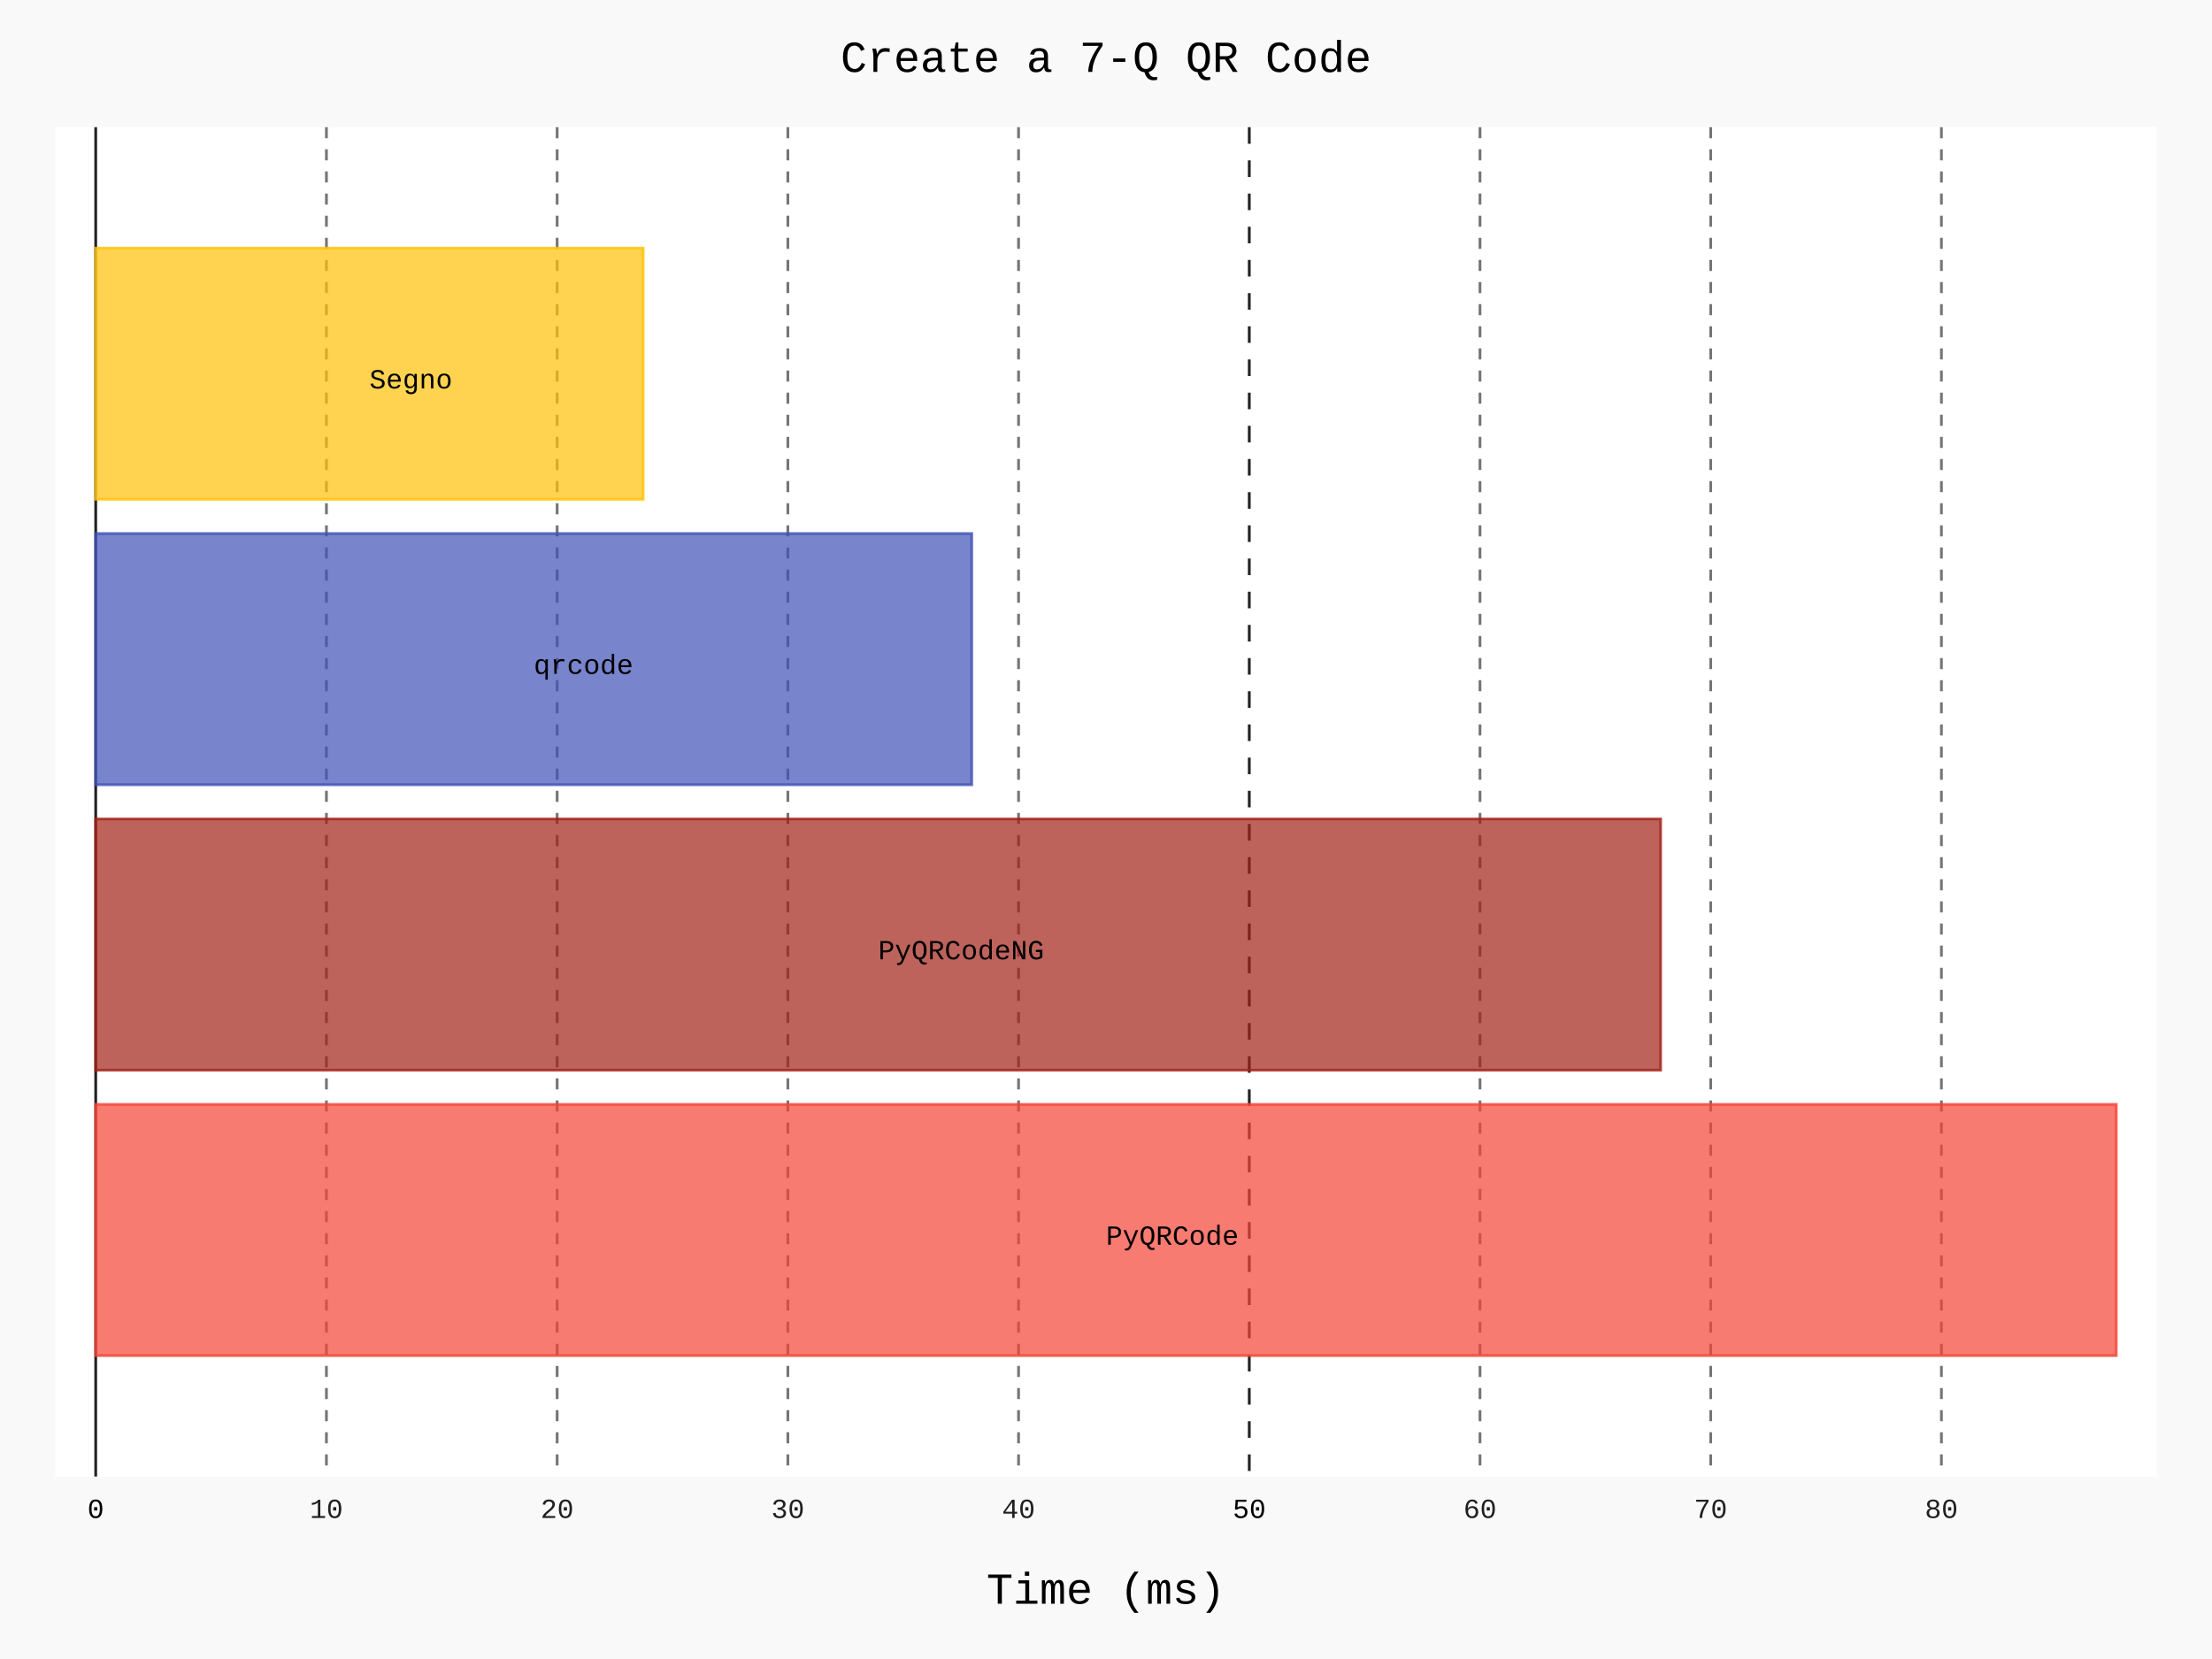
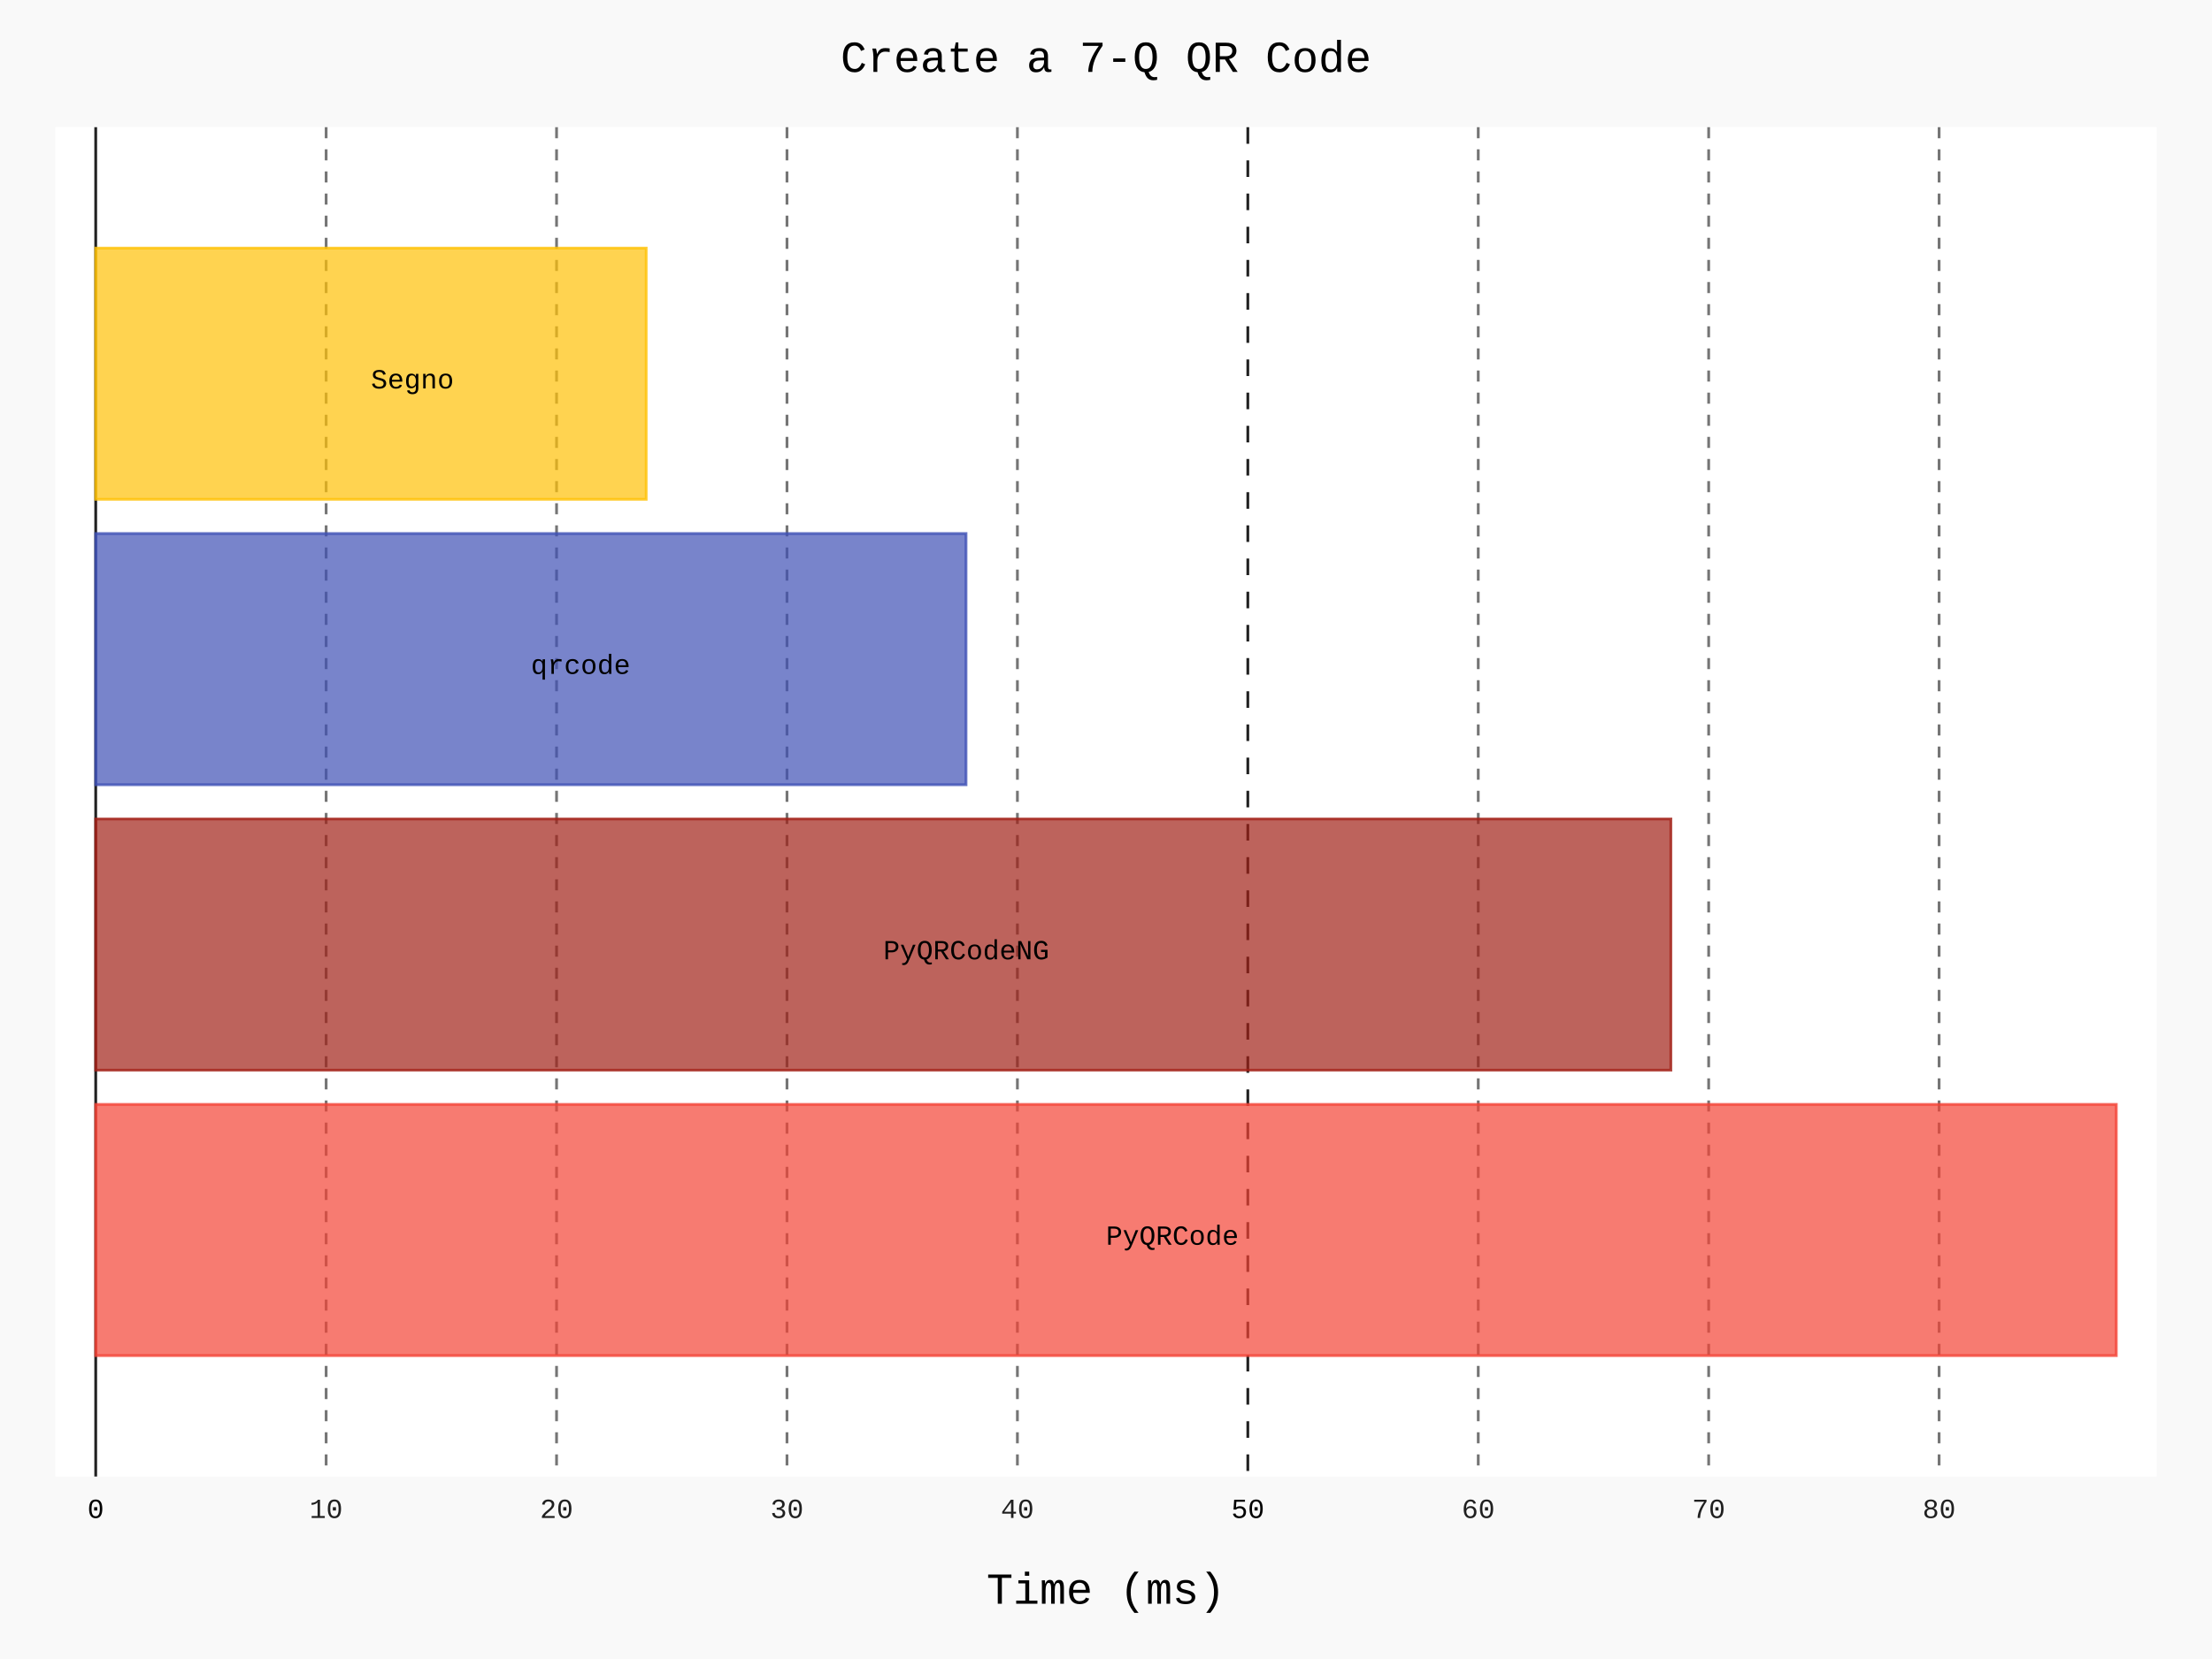
- <svg xmlns="http://www.w3.org/2000/svg" class="pygal-chart" id="chart-44a0ae43-de8e-40f5-9f2b-4185bb050438" viewBox="0 0 800 600">
+ <svg xmlns="http://www.w3.org/2000/svg" class="pygal-chart" id="chart-4d0319d5-d337-4847-8611-b5a504b3eafc" viewBox="0 0 800 600">
  <defs>
-     <style type="text/css">#chart-44a0ae43-de8e-40f5-9f2b-4185bb050438{-webkit-user-select:none;-webkit-font-smoothing:antialiased;font-family:Consolas,"Liberation Mono",Menlo,Courier,monospace}#chart-44a0ae43-de8e-40f5-9f2b-4185bb050438 .title{font-family:Consolas,"Liberation Mono",Menlo,Courier,monospace;font-size:16px}#chart-44a0ae43-de8e-40f5-9f2b-4185bb050438 .legends .legend text{font-family:Consolas,"Liberation Mono",Menlo,Courier,monospace;font-size:14px}#chart-44a0ae43-de8e-40f5-9f2b-4185bb050438 .axis text{font-family:Consolas,"Liberation Mono",Menlo,Courier,monospace;font-size:10px}#chart-44a0ae43-de8e-40f5-9f2b-4185bb050438 .axis text.major{font-family:Consolas,"Liberation Mono",Menlo,Courier,monospace;font-size:10px}#chart-44a0ae43-de8e-40f5-9f2b-4185bb050438 .text-overlay text.value{font-family:Consolas,"Liberation Mono",Menlo,Courier,monospace;font-size:16px}#chart-44a0ae43-de8e-40f5-9f2b-4185bb050438 .text-overlay text.label{font-family:Consolas,"Liberation Mono",Menlo,Courier,monospace;font-size:10px}#chart-44a0ae43-de8e-40f5-9f2b-4185bb050438 .tooltip{font-family:Consolas,"Liberation Mono",Menlo,Courier,monospace;font-size:14px}#chart-44a0ae43-de8e-40f5-9f2b-4185bb050438 text.no_data{font-family:Consolas,"Liberation Mono",Menlo,Courier,monospace;font-size:64px}
- #chart-44a0ae43-de8e-40f5-9f2b-4185bb050438{background-color:rgba(249,249,249,1)}#chart-44a0ae43-de8e-40f5-9f2b-4185bb050438 path,#chart-44a0ae43-de8e-40f5-9f2b-4185bb050438 line,#chart-44a0ae43-de8e-40f5-9f2b-4185bb050438 rect,#chart-44a0ae43-de8e-40f5-9f2b-4185bb050438 circle{-webkit-transition:150ms;-moz-transition:150ms;transition:150ms}#chart-44a0ae43-de8e-40f5-9f2b-4185bb050438 .graph &gt; .background{fill:rgba(249,249,249,1)}#chart-44a0ae43-de8e-40f5-9f2b-4185bb050438 .plot &gt; .background{fill:rgba(255,255,255,1)}#chart-44a0ae43-de8e-40f5-9f2b-4185bb050438 .graph{fill:rgba(0,0,0,.87)}#chart-44a0ae43-de8e-40f5-9f2b-4185bb050438 text.no_data{fill:rgba(0,0,0,1)}#chart-44a0ae43-de8e-40f5-9f2b-4185bb050438 .title{fill:rgba(0,0,0,1)}#chart-44a0ae43-de8e-40f5-9f2b-4185bb050438 .legends .legend text{fill:rgba(0,0,0,.87)}#chart-44a0ae43-de8e-40f5-9f2b-4185bb050438 .legends .legend:hover text{fill:rgba(0,0,0,1)}#chart-44a0ae43-de8e-40f5-9f2b-4185bb050438 .axis .line{stroke:rgba(0,0,0,1)}#chart-44a0ae43-de8e-40f5-9f2b-4185bb050438 .axis .guide.line{stroke:rgba(0,0,0,.54)}#chart-44a0ae43-de8e-40f5-9f2b-4185bb050438 .axis .major.line{stroke:rgba(0,0,0,.87)}#chart-44a0ae43-de8e-40f5-9f2b-4185bb050438 .axis text.major{fill:rgba(0,0,0,1)}#chart-44a0ae43-de8e-40f5-9f2b-4185bb050438 .axis.y .guides:hover .guide.line,#chart-44a0ae43-de8e-40f5-9f2b-4185bb050438 .line-graph .axis.x .guides:hover .guide.line,#chart-44a0ae43-de8e-40f5-9f2b-4185bb050438 .stackedline-graph .axis.x .guides:hover .guide.line,#chart-44a0ae43-de8e-40f5-9f2b-4185bb050438 .xy-graph .axis.x .guides:hover .guide.line{stroke:rgba(0,0,0,1)}#chart-44a0ae43-de8e-40f5-9f2b-4185bb050438 .axis .guides:hover text{fill:rgba(0,0,0,1)}#chart-44a0ae43-de8e-40f5-9f2b-4185bb050438 .reactive{fill-opacity:.7;stroke-opacity:.8}#chart-44a0ae43-de8e-40f5-9f2b-4185bb050438 .ci{stroke:rgba(0,0,0,.87)}#chart-44a0ae43-de8e-40f5-9f2b-4185bb050438 .reactive.active,#chart-44a0ae43-de8e-40f5-9f2b-4185bb050438 .active .reactive{fill-opacity:.8;stroke-opacity:.9;stroke-width:4}#chart-44a0ae43-de8e-40f5-9f2b-4185bb050438 .ci .reactive.active{stroke-width:1.5}#chart-44a0ae43-de8e-40f5-9f2b-4185bb050438 .series text{fill:rgba(0,0,0,1)}#chart-44a0ae43-de8e-40f5-9f2b-4185bb050438 .tooltip rect{fill:rgba(255,255,255,1);stroke:rgba(0,0,0,1);-webkit-transition:opacity 150ms;-moz-transition:opacity 150ms;transition:opacity 150ms}#chart-44a0ae43-de8e-40f5-9f2b-4185bb050438 .tooltip .label{fill:rgba(0,0,0,.87)}#chart-44a0ae43-de8e-40f5-9f2b-4185bb050438 .tooltip .label{fill:rgba(0,0,0,.87)}#chart-44a0ae43-de8e-40f5-9f2b-4185bb050438 .tooltip .legend{font-size:.8em;fill:rgba(0,0,0,.54)}#chart-44a0ae43-de8e-40f5-9f2b-4185bb050438 .tooltip .x_label{font-size:.6em;fill:rgba(0,0,0,1)}#chart-44a0ae43-de8e-40f5-9f2b-4185bb050438 .tooltip .xlink{font-size:.5em;text-decoration:underline}#chart-44a0ae43-de8e-40f5-9f2b-4185bb050438 .tooltip .value{font-size:1.5em}#chart-44a0ae43-de8e-40f5-9f2b-4185bb050438 .bound{font-size:.5em}#chart-44a0ae43-de8e-40f5-9f2b-4185bb050438 .max-value{font-size:.75em;fill:rgba(0,0,0,.54)}#chart-44a0ae43-de8e-40f5-9f2b-4185bb050438 .map-element{fill:rgba(255,255,255,1);stroke:rgba(0,0,0,.54) !important}#chart-44a0ae43-de8e-40f5-9f2b-4185bb050438 .map-element .reactive{fill-opacity:inherit;stroke-opacity:inherit}#chart-44a0ae43-de8e-40f5-9f2b-4185bb050438 .color-0,#chart-44a0ae43-de8e-40f5-9f2b-4185bb050438 .color-0 a:visited{stroke:#F44336;fill:#F44336}#chart-44a0ae43-de8e-40f5-9f2b-4185bb050438 .color-1,#chart-44a0ae43-de8e-40f5-9f2b-4185bb050438 .color-1 a:visited{stroke:#3F51B5;fill:#3F51B5}#chart-44a0ae43-de8e-40f5-9f2b-4185bb050438 .color-2,#chart-44a0ae43-de8e-40f5-9f2b-4185bb050438 .color-2 a:visited{stroke:#009688;fill:#009688}#chart-44a0ae43-de8e-40f5-9f2b-4185bb050438 .color-3,#chart-44a0ae43-de8e-40f5-9f2b-4185bb050438 .color-3 a:visited{stroke:#FFC107;fill:#FFC107}#chart-44a0ae43-de8e-40f5-9f2b-4185bb050438 .text-overlay .color-0 text{fill:black}#chart-44a0ae43-de8e-40f5-9f2b-4185bb050438 .text-overlay .color-1 text{fill:black}#chart-44a0ae43-de8e-40f5-9f2b-4185bb050438 .text-overlay .color-2 text{fill:black}#chart-44a0ae43-de8e-40f5-9f2b-4185bb050438 .text-overlay .color-3 text{fill:black}
- #chart-44a0ae43-de8e-40f5-9f2b-4185bb050438 text.no_data{text-anchor:middle}#chart-44a0ae43-de8e-40f5-9f2b-4185bb050438 .guide.line{fill:none}#chart-44a0ae43-de8e-40f5-9f2b-4185bb050438 .centered{text-anchor:middle}#chart-44a0ae43-de8e-40f5-9f2b-4185bb050438 .title{text-anchor:middle}#chart-44a0ae43-de8e-40f5-9f2b-4185bb050438 .legends .legend text{fill-opacity:1}#chart-44a0ae43-de8e-40f5-9f2b-4185bb050438 .axis.x text{text-anchor:middle}#chart-44a0ae43-de8e-40f5-9f2b-4185bb050438 .axis.x:not(.web) text[transform]{text-anchor:start}#chart-44a0ae43-de8e-40f5-9f2b-4185bb050438 .axis.x:not(.web) text[transform].backwards{text-anchor:end}#chart-44a0ae43-de8e-40f5-9f2b-4185bb050438 .axis.y text{text-anchor:end}#chart-44a0ae43-de8e-40f5-9f2b-4185bb050438 .axis.y text[transform].backwards{text-anchor:start}#chart-44a0ae43-de8e-40f5-9f2b-4185bb050438 .axis.y2 text{text-anchor:start}#chart-44a0ae43-de8e-40f5-9f2b-4185bb050438 .axis.y2 text[transform].backwards{text-anchor:end}#chart-44a0ae43-de8e-40f5-9f2b-4185bb050438 .axis .guide.line{stroke-dasharray:4,4}#chart-44a0ae43-de8e-40f5-9f2b-4185bb050438 .axis .major.guide.line{stroke-dasharray:6,6}#chart-44a0ae43-de8e-40f5-9f2b-4185bb050438 .horizontal .axis.y .guide.line,#chart-44a0ae43-de8e-40f5-9f2b-4185bb050438 .horizontal .axis.y2 .guide.line,#chart-44a0ae43-de8e-40f5-9f2b-4185bb050438 .vertical .axis.x .guide.line{opacity:0}#chart-44a0ae43-de8e-40f5-9f2b-4185bb050438 .horizontal .axis.always_show .guide.line,#chart-44a0ae43-de8e-40f5-9f2b-4185bb050438 .vertical .axis.always_show .guide.line{opacity:1 !important}#chart-44a0ae43-de8e-40f5-9f2b-4185bb050438 .axis.y .guides:hover .guide.line,#chart-44a0ae43-de8e-40f5-9f2b-4185bb050438 .axis.y2 .guides:hover .guide.line,#chart-44a0ae43-de8e-40f5-9f2b-4185bb050438 .axis.x .guides:hover .guide.line{opacity:1}#chart-44a0ae43-de8e-40f5-9f2b-4185bb050438 .axis .guides:hover text{opacity:1}#chart-44a0ae43-de8e-40f5-9f2b-4185bb050438 .nofill{fill:none}#chart-44a0ae43-de8e-40f5-9f2b-4185bb050438 .subtle-fill{fill-opacity:.2}#chart-44a0ae43-de8e-40f5-9f2b-4185bb050438 .dot{stroke-width:1px;fill-opacity:1}#chart-44a0ae43-de8e-40f5-9f2b-4185bb050438 .dot.active{stroke-width:5px}#chart-44a0ae43-de8e-40f5-9f2b-4185bb050438 .dot.negative{fill:transparent}#chart-44a0ae43-de8e-40f5-9f2b-4185bb050438 text,#chart-44a0ae43-de8e-40f5-9f2b-4185bb050438 tspan{stroke:none !important}#chart-44a0ae43-de8e-40f5-9f2b-4185bb050438 .series text.active{opacity:1}#chart-44a0ae43-de8e-40f5-9f2b-4185bb050438 .tooltip rect{fill-opacity:.95;stroke-width:.5}#chart-44a0ae43-de8e-40f5-9f2b-4185bb050438 .tooltip text{fill-opacity:1}#chart-44a0ae43-de8e-40f5-9f2b-4185bb050438 .showable{visibility:hidden}#chart-44a0ae43-de8e-40f5-9f2b-4185bb050438 .showable.shown{visibility:visible}#chart-44a0ae43-de8e-40f5-9f2b-4185bb050438 .gauge-background{fill:rgba(229,229,229,1);stroke:none}#chart-44a0ae43-de8e-40f5-9f2b-4185bb050438 .bg-lines{stroke:rgba(249,249,249,1);stroke-width:2px}</style>
+     <style type="text/css">#chart-4d0319d5-d337-4847-8611-b5a504b3eafc{-webkit-user-select:none;-webkit-font-smoothing:antialiased;font-family:Consolas,"Liberation Mono",Menlo,Courier,monospace}#chart-4d0319d5-d337-4847-8611-b5a504b3eafc .title{font-family:Consolas,"Liberation Mono",Menlo,Courier,monospace;font-size:16px}#chart-4d0319d5-d337-4847-8611-b5a504b3eafc .legends .legend text{font-family:Consolas,"Liberation Mono",Menlo,Courier,monospace;font-size:14px}#chart-4d0319d5-d337-4847-8611-b5a504b3eafc .axis text{font-family:Consolas,"Liberation Mono",Menlo,Courier,monospace;font-size:10px}#chart-4d0319d5-d337-4847-8611-b5a504b3eafc .axis text.major{font-family:Consolas,"Liberation Mono",Menlo,Courier,monospace;font-size:10px}#chart-4d0319d5-d337-4847-8611-b5a504b3eafc .text-overlay text.value{font-family:Consolas,"Liberation Mono",Menlo,Courier,monospace;font-size:16px}#chart-4d0319d5-d337-4847-8611-b5a504b3eafc .text-overlay text.label{font-family:Consolas,"Liberation Mono",Menlo,Courier,monospace;font-size:10px}#chart-4d0319d5-d337-4847-8611-b5a504b3eafc .tooltip{font-family:Consolas,"Liberation Mono",Menlo,Courier,monospace;font-size:14px}#chart-4d0319d5-d337-4847-8611-b5a504b3eafc text.no_data{font-family:Consolas,"Liberation Mono",Menlo,Courier,monospace;font-size:64px}
+ #chart-4d0319d5-d337-4847-8611-b5a504b3eafc{background-color:rgba(249,249,249,1)}#chart-4d0319d5-d337-4847-8611-b5a504b3eafc path,#chart-4d0319d5-d337-4847-8611-b5a504b3eafc line,#chart-4d0319d5-d337-4847-8611-b5a504b3eafc rect,#chart-4d0319d5-d337-4847-8611-b5a504b3eafc circle{-webkit-transition:150ms;-moz-transition:150ms;transition:150ms}#chart-4d0319d5-d337-4847-8611-b5a504b3eafc .graph &gt; .background{fill:rgba(249,249,249,1)}#chart-4d0319d5-d337-4847-8611-b5a504b3eafc .plot &gt; .background{fill:rgba(255,255,255,1)}#chart-4d0319d5-d337-4847-8611-b5a504b3eafc .graph{fill:rgba(0,0,0,.87)}#chart-4d0319d5-d337-4847-8611-b5a504b3eafc text.no_data{fill:rgba(0,0,0,1)}#chart-4d0319d5-d337-4847-8611-b5a504b3eafc .title{fill:rgba(0,0,0,1)}#chart-4d0319d5-d337-4847-8611-b5a504b3eafc .legends .legend text{fill:rgba(0,0,0,.87)}#chart-4d0319d5-d337-4847-8611-b5a504b3eafc .legends .legend:hover text{fill:rgba(0,0,0,1)}#chart-4d0319d5-d337-4847-8611-b5a504b3eafc .axis .line{stroke:rgba(0,0,0,1)}#chart-4d0319d5-d337-4847-8611-b5a504b3eafc .axis .guide.line{stroke:rgba(0,0,0,.54)}#chart-4d0319d5-d337-4847-8611-b5a504b3eafc .axis .major.line{stroke:rgba(0,0,0,.87)}#chart-4d0319d5-d337-4847-8611-b5a504b3eafc .axis text.major{fill:rgba(0,0,0,1)}#chart-4d0319d5-d337-4847-8611-b5a504b3eafc .axis.y .guides:hover .guide.line,#chart-4d0319d5-d337-4847-8611-b5a504b3eafc .line-graph .axis.x .guides:hover .guide.line,#chart-4d0319d5-d337-4847-8611-b5a504b3eafc .stackedline-graph .axis.x .guides:hover .guide.line,#chart-4d0319d5-d337-4847-8611-b5a504b3eafc .xy-graph .axis.x .guides:hover .guide.line{stroke:rgba(0,0,0,1)}#chart-4d0319d5-d337-4847-8611-b5a504b3eafc .axis .guides:hover text{fill:rgba(0,0,0,1)}#chart-4d0319d5-d337-4847-8611-b5a504b3eafc .reactive{fill-opacity:.7;stroke-opacity:.8}#chart-4d0319d5-d337-4847-8611-b5a504b3eafc .ci{stroke:rgba(0,0,0,.87)}#chart-4d0319d5-d337-4847-8611-b5a504b3eafc .reactive.active,#chart-4d0319d5-d337-4847-8611-b5a504b3eafc .active .reactive{fill-opacity:.8;stroke-opacity:.9;stroke-width:4}#chart-4d0319d5-d337-4847-8611-b5a504b3eafc .ci .reactive.active{stroke-width:1.5}#chart-4d0319d5-d337-4847-8611-b5a504b3eafc .series text{fill:rgba(0,0,0,1)}#chart-4d0319d5-d337-4847-8611-b5a504b3eafc .tooltip rect{fill:rgba(255,255,255,1);stroke:rgba(0,0,0,1);-webkit-transition:opacity 150ms;-moz-transition:opacity 150ms;transition:opacity 150ms}#chart-4d0319d5-d337-4847-8611-b5a504b3eafc .tooltip .label{fill:rgba(0,0,0,.87)}#chart-4d0319d5-d337-4847-8611-b5a504b3eafc .tooltip .label{fill:rgba(0,0,0,.87)}#chart-4d0319d5-d337-4847-8611-b5a504b3eafc .tooltip .legend{font-size:.8em;fill:rgba(0,0,0,.54)}#chart-4d0319d5-d337-4847-8611-b5a504b3eafc .tooltip .x_label{font-size:.6em;fill:rgba(0,0,0,1)}#chart-4d0319d5-d337-4847-8611-b5a504b3eafc .tooltip .xlink{font-size:.5em;text-decoration:underline}#chart-4d0319d5-d337-4847-8611-b5a504b3eafc .tooltip .value{font-size:1.5em}#chart-4d0319d5-d337-4847-8611-b5a504b3eafc .bound{font-size:.5em}#chart-4d0319d5-d337-4847-8611-b5a504b3eafc .max-value{font-size:.75em;fill:rgba(0,0,0,.54)}#chart-4d0319d5-d337-4847-8611-b5a504b3eafc .map-element{fill:rgba(255,255,255,1);stroke:rgba(0,0,0,.54) !important}#chart-4d0319d5-d337-4847-8611-b5a504b3eafc .map-element .reactive{fill-opacity:inherit;stroke-opacity:inherit}#chart-4d0319d5-d337-4847-8611-b5a504b3eafc .color-0,#chart-4d0319d5-d337-4847-8611-b5a504b3eafc .color-0 a:visited{stroke:#F44336;fill:#F44336}#chart-4d0319d5-d337-4847-8611-b5a504b3eafc .color-1,#chart-4d0319d5-d337-4847-8611-b5a504b3eafc .color-1 a:visited{stroke:#3F51B5;fill:#3F51B5}#chart-4d0319d5-d337-4847-8611-b5a504b3eafc .color-2,#chart-4d0319d5-d337-4847-8611-b5a504b3eafc .color-2 a:visited{stroke:#009688;fill:#009688}#chart-4d0319d5-d337-4847-8611-b5a504b3eafc .color-3,#chart-4d0319d5-d337-4847-8611-b5a504b3eafc .color-3 a:visited{stroke:#FFC107;fill:#FFC107}#chart-4d0319d5-d337-4847-8611-b5a504b3eafc .text-overlay .color-0 text{fill:black}#chart-4d0319d5-d337-4847-8611-b5a504b3eafc .text-overlay .color-1 text{fill:black}#chart-4d0319d5-d337-4847-8611-b5a504b3eafc .text-overlay .color-2 text{fill:black}#chart-4d0319d5-d337-4847-8611-b5a504b3eafc .text-overlay .color-3 text{fill:black}
+ #chart-4d0319d5-d337-4847-8611-b5a504b3eafc text.no_data{text-anchor:middle}#chart-4d0319d5-d337-4847-8611-b5a504b3eafc .guide.line{fill:none}#chart-4d0319d5-d337-4847-8611-b5a504b3eafc .centered{text-anchor:middle}#chart-4d0319d5-d337-4847-8611-b5a504b3eafc .title{text-anchor:middle}#chart-4d0319d5-d337-4847-8611-b5a504b3eafc .legends .legend text{fill-opacity:1}#chart-4d0319d5-d337-4847-8611-b5a504b3eafc .axis.x text{text-anchor:middle}#chart-4d0319d5-d337-4847-8611-b5a504b3eafc .axis.x:not(.web) text[transform]{text-anchor:start}#chart-4d0319d5-d337-4847-8611-b5a504b3eafc .axis.x:not(.web) text[transform].backwards{text-anchor:end}#chart-4d0319d5-d337-4847-8611-b5a504b3eafc .axis.y text{text-anchor:end}#chart-4d0319d5-d337-4847-8611-b5a504b3eafc .axis.y text[transform].backwards{text-anchor:start}#chart-4d0319d5-d337-4847-8611-b5a504b3eafc .axis.y2 text{text-anchor:start}#chart-4d0319d5-d337-4847-8611-b5a504b3eafc .axis.y2 text[transform].backwards{text-anchor:end}#chart-4d0319d5-d337-4847-8611-b5a504b3eafc .axis .guide.line{stroke-dasharray:4,4}#chart-4d0319d5-d337-4847-8611-b5a504b3eafc .axis .major.guide.line{stroke-dasharray:6,6}#chart-4d0319d5-d337-4847-8611-b5a504b3eafc .horizontal .axis.y .guide.line,#chart-4d0319d5-d337-4847-8611-b5a504b3eafc .horizontal .axis.y2 .guide.line,#chart-4d0319d5-d337-4847-8611-b5a504b3eafc .vertical .axis.x .guide.line{opacity:0}#chart-4d0319d5-d337-4847-8611-b5a504b3eafc .horizontal .axis.always_show .guide.line,#chart-4d0319d5-d337-4847-8611-b5a504b3eafc .vertical .axis.always_show .guide.line{opacity:1 !important}#chart-4d0319d5-d337-4847-8611-b5a504b3eafc .axis.y .guides:hover .guide.line,#chart-4d0319d5-d337-4847-8611-b5a504b3eafc .axis.y2 .guides:hover .guide.line,#chart-4d0319d5-d337-4847-8611-b5a504b3eafc .axis.x .guides:hover .guide.line{opacity:1}#chart-4d0319d5-d337-4847-8611-b5a504b3eafc .axis .guides:hover text{opacity:1}#chart-4d0319d5-d337-4847-8611-b5a504b3eafc .nofill{fill:none}#chart-4d0319d5-d337-4847-8611-b5a504b3eafc .subtle-fill{fill-opacity:.2}#chart-4d0319d5-d337-4847-8611-b5a504b3eafc .dot{stroke-width:1px;fill-opacity:1}#chart-4d0319d5-d337-4847-8611-b5a504b3eafc .dot.active{stroke-width:5px}#chart-4d0319d5-d337-4847-8611-b5a504b3eafc .dot.negative{fill:transparent}#chart-4d0319d5-d337-4847-8611-b5a504b3eafc text,#chart-4d0319d5-d337-4847-8611-b5a504b3eafc tspan{stroke:none !important}#chart-4d0319d5-d337-4847-8611-b5a504b3eafc .series text.active{opacity:1}#chart-4d0319d5-d337-4847-8611-b5a504b3eafc .tooltip rect{fill-opacity:.95;stroke-width:.5}#chart-4d0319d5-d337-4847-8611-b5a504b3eafc .tooltip text{fill-opacity:1}#chart-4d0319d5-d337-4847-8611-b5a504b3eafc .showable{visibility:hidden}#chart-4d0319d5-d337-4847-8611-b5a504b3eafc .showable.shown{visibility:visible}#chart-4d0319d5-d337-4847-8611-b5a504b3eafc .gauge-background{fill:rgba(229,229,229,1);stroke:none}#chart-4d0319d5-d337-4847-8611-b5a504b3eafc .bg-lines{stroke:rgba(249,249,249,1);stroke-width:2px}</style>
  </defs>
  <g class="graph horizontalbar-graph horizontal">
    <rect class="background" height="600" width="800" x="0" y="0" />
    <g class="plot" transform="translate(20, 46)">
      <rect class="background" height="488" width="760" x="0" y="0" />
      <g class="axis x always_show">
        <g class="guides">
          <path class="axis major line" d="M14.615 0 v488" />
          <text class="major" x="14.615" y="503.0">0</text>
        </g>
        <g class="guides">
-           <path class="guide line" d="M98.056 0 v488" />
-           <text class="" x="98.056" y="503.0">10</text>
+           <path class="guide line" d="M97.951 0 v488" />
+           <text class="" x="97.951" y="503.0">10</text>
        </g>
        <g class="guides">
-           <path class="guide line" d="M181.496 0 v488" />
-           <text class="" x="181.496" y="503.0">20</text>
+           <path class="guide line" d="M181.286 0 v488" />
+           <text class="" x="181.286" y="503.0">20</text>
        </g>
        <g class="guides">
-           <path class="guide line" d="M264.936 0 v488" />
-           <text class="" x="264.936" y="503.0">30</text>
+           <path class="guide line" d="M264.622 0 v488" />
+           <text class="" x="264.622" y="503.0">30</text>
        </g>
        <g class="guides">
-           <path class="guide line" d="M348.376 0 v488" />
-           <text class="" x="348.376" y="503.0">40</text>
+           <path class="guide line" d="M347.957 0 v488" />
+           <text class="" x="347.957" y="503.0">40</text>
        </g>
        <g class="guides">
-           <path class="major guide line" d="M431.816 0 v488" />
-           <text class="major" x="431.816" y="503.0">50</text>
+           <path class="major guide line" d="M431.293 0 v488" />
+           <text class="major" x="431.293" y="503.0">50</text>
        </g>
        <g class="guides">
-           <path class="guide line" d="M515.257 0 v488" />
-           <text class="" x="515.257" y="503.0">60</text>
+           <path class="guide line" d="M514.629 0 v488" />
+           <text class="" x="514.629" y="503.0">60</text>
        </g>
        <g class="guides">
-           <path class="guide line" d="M598.697 0 v488" />
-           <text class="" x="598.697" y="503.0">70</text>
+           <path class="guide line" d="M597.964 0 v488" />
+           <text class="" x="597.964" y="503.0">70</text>
        </g>
        <g class="guides">
-           <path class="guide line" d="M682.137 0 v488" />
-           <text class="" x="682.137" y="503.0">80</text>
+           <path class="guide line" d="M681.3 0 v488" />
+           <text class="" x="681.3" y="503.0">80</text>
        </g>
      </g>
      <g class="series serie-3 color-3">
        <g class="bars">
          <g class="bar" style="fill: #F44336; stroke: #F44336">
            <rect class="rect reactive tooltip-trigger" height="90.843" rx="0" ry="0" width="730.769" x="14.615" y="353.425" />
          </g>
        </g>
      </g>
      <g class="series serie-2 color-2">
        <g class="bars">
          <g class="bar" style="fill: #A22118; stroke: #A22118">
-             <rect class="rect reactive tooltip-trigger" height="90.843" rx="0" ry="0" width="565.975" x="14.615" y="250.194" />
+             <rect class="rect reactive tooltip-trigger" height="90.843" rx="0" ry="0" width="569.682" x="14.615" y="250.194" />
          </g>
        </g>
      </g>
      <g class="series serie-1 color-1">
        <g class="bars">
          <g class="bar" style="fill: #3F51B5; stroke: #3F51B5">
-             <rect class="rect reactive tooltip-trigger" height="90.843" rx="0" ry="0" width="316.822" x="14.615" y="146.963" />
+             <rect class="rect reactive tooltip-trigger" height="90.843" rx="0" ry="0" width="314.758" x="14.615" y="146.963" />
          </g>
        </g>
      </g>
      <g class="series serie-0 color-0">
        <g class="bars">
          <g class="bar" style="fill: #FFC107; stroke: #FFC107">
-             <rect class="rect reactive tooltip-trigger" height="90.843" rx="0" ry="0" width="198.004" x="14.615" y="43.732" />
+             <rect class="rect reactive tooltip-trigger" height="90.843" rx="0" ry="0" width="199.089" x="14.615" y="43.732" />
          </g>
        </g>
      </g>
    </g>
    <g class="titles">
      <text class="title plot_title" x="400.0" y="26">Create a 7-Q QR Code</text>
      <text class="title" x="400.0" y="580">Time (ms)</text>
    </g>
    <g class="plot overlay" transform="translate(20, 46)">
      <g class="series serie-3 color-3" />
      <g class="series serie-2 color-2" />
      <g class="series serie-1 color-1" />
      <g class="series serie-0 color-0" />
    </g>
    <g class="plot text-overlay" transform="translate(20, 46)">
      <g class="series serie-3 color-3">
-         <text class="label" x="380.0" y="404.179">PyQRCode</text>
+         <text class="label" x="380" y="404.179">PyQRCode</text>
      </g>
      <g class="series serie-2 color-2">
-         <text class="label" x="297.603" y="300.949">PyQRCodeNG</text>
+         <text class="label" x="299.456" y="300.949">PyQRCodeNG</text>
      </g>
      <g class="series serie-1 color-1">
-         <text class="label" x="173.027" y="197.718">qrcode</text>
+         <text class="label" x="171.995" y="197.718">qrcode</text>
      </g>
      <g class="series serie-0 color-0">
-         <text class="label" x="113.617" y="94.487">Segno</text>
+         <text class="label" x="114.16" y="94.487">Segno</text>
      </g>
    </g>
    <g class="plot tooltip-overlay" transform="translate(20, 46)">
      <g class="tooltip" style="opacity: 0" transform="translate(0 0)">
        <rect class="tooltip-box" height="0" rx="0" ry="0" width="0" />
        <g class="text" />
      </g>
    </g>
  </g>
</svg>
